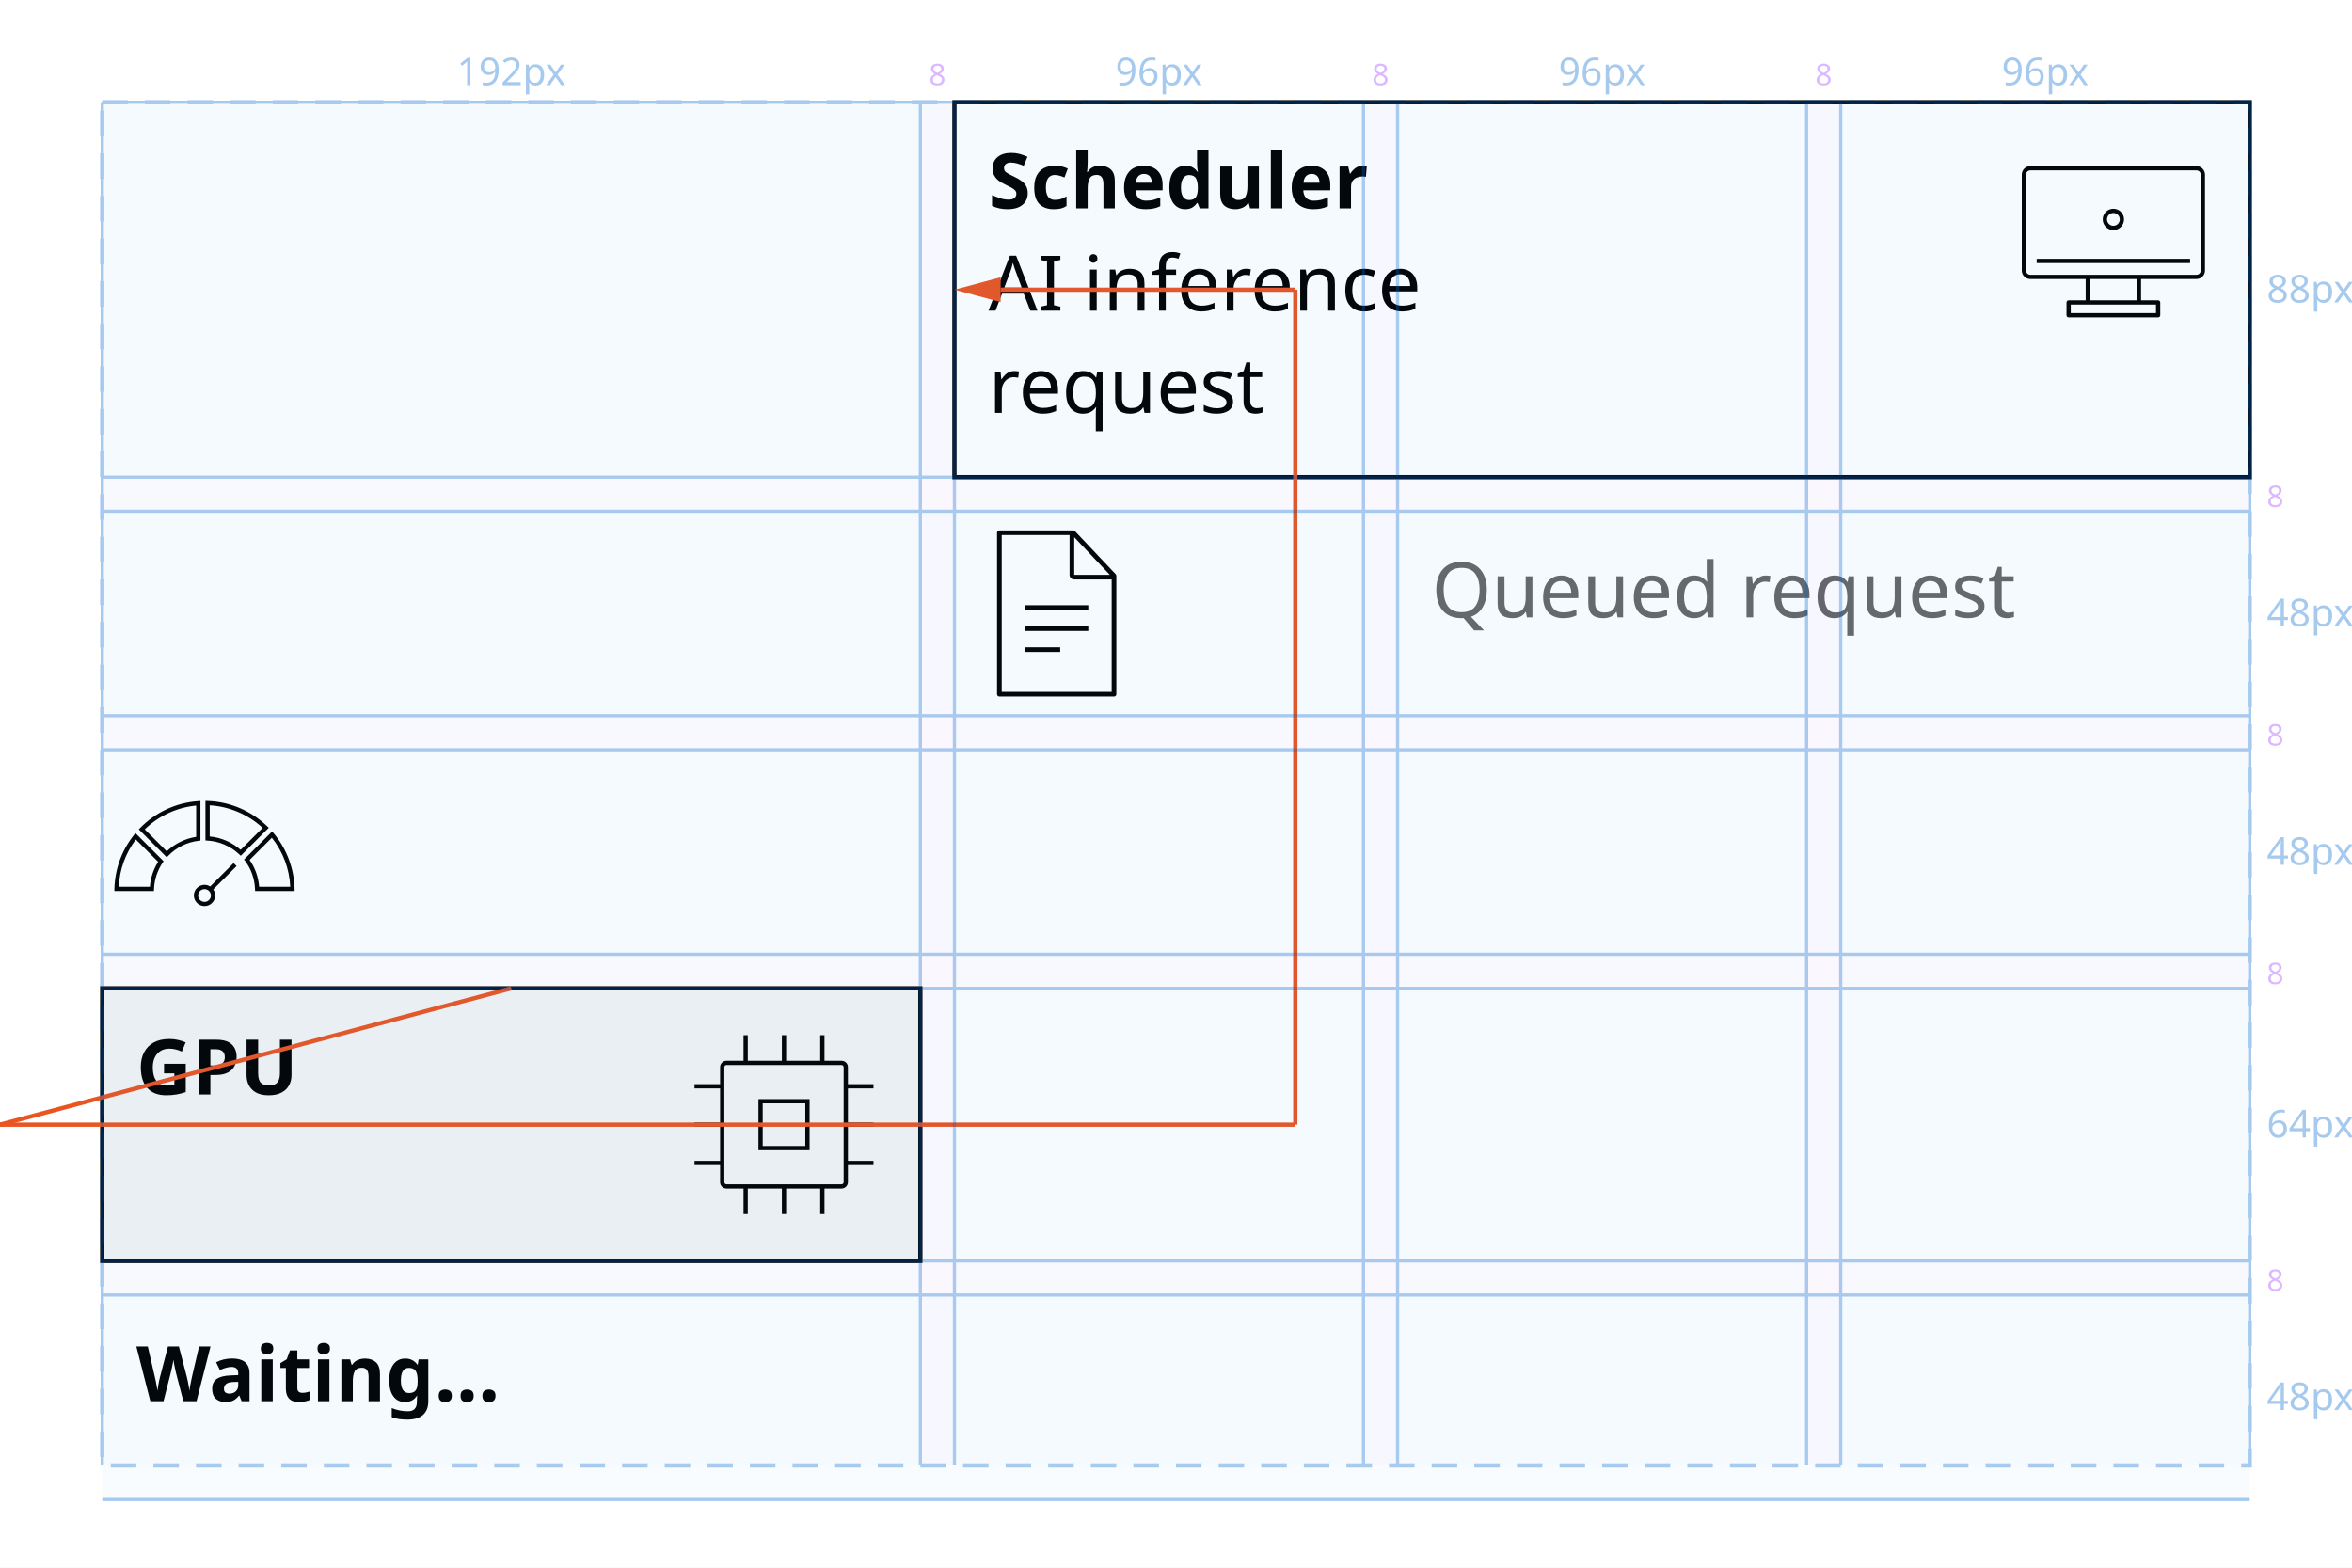
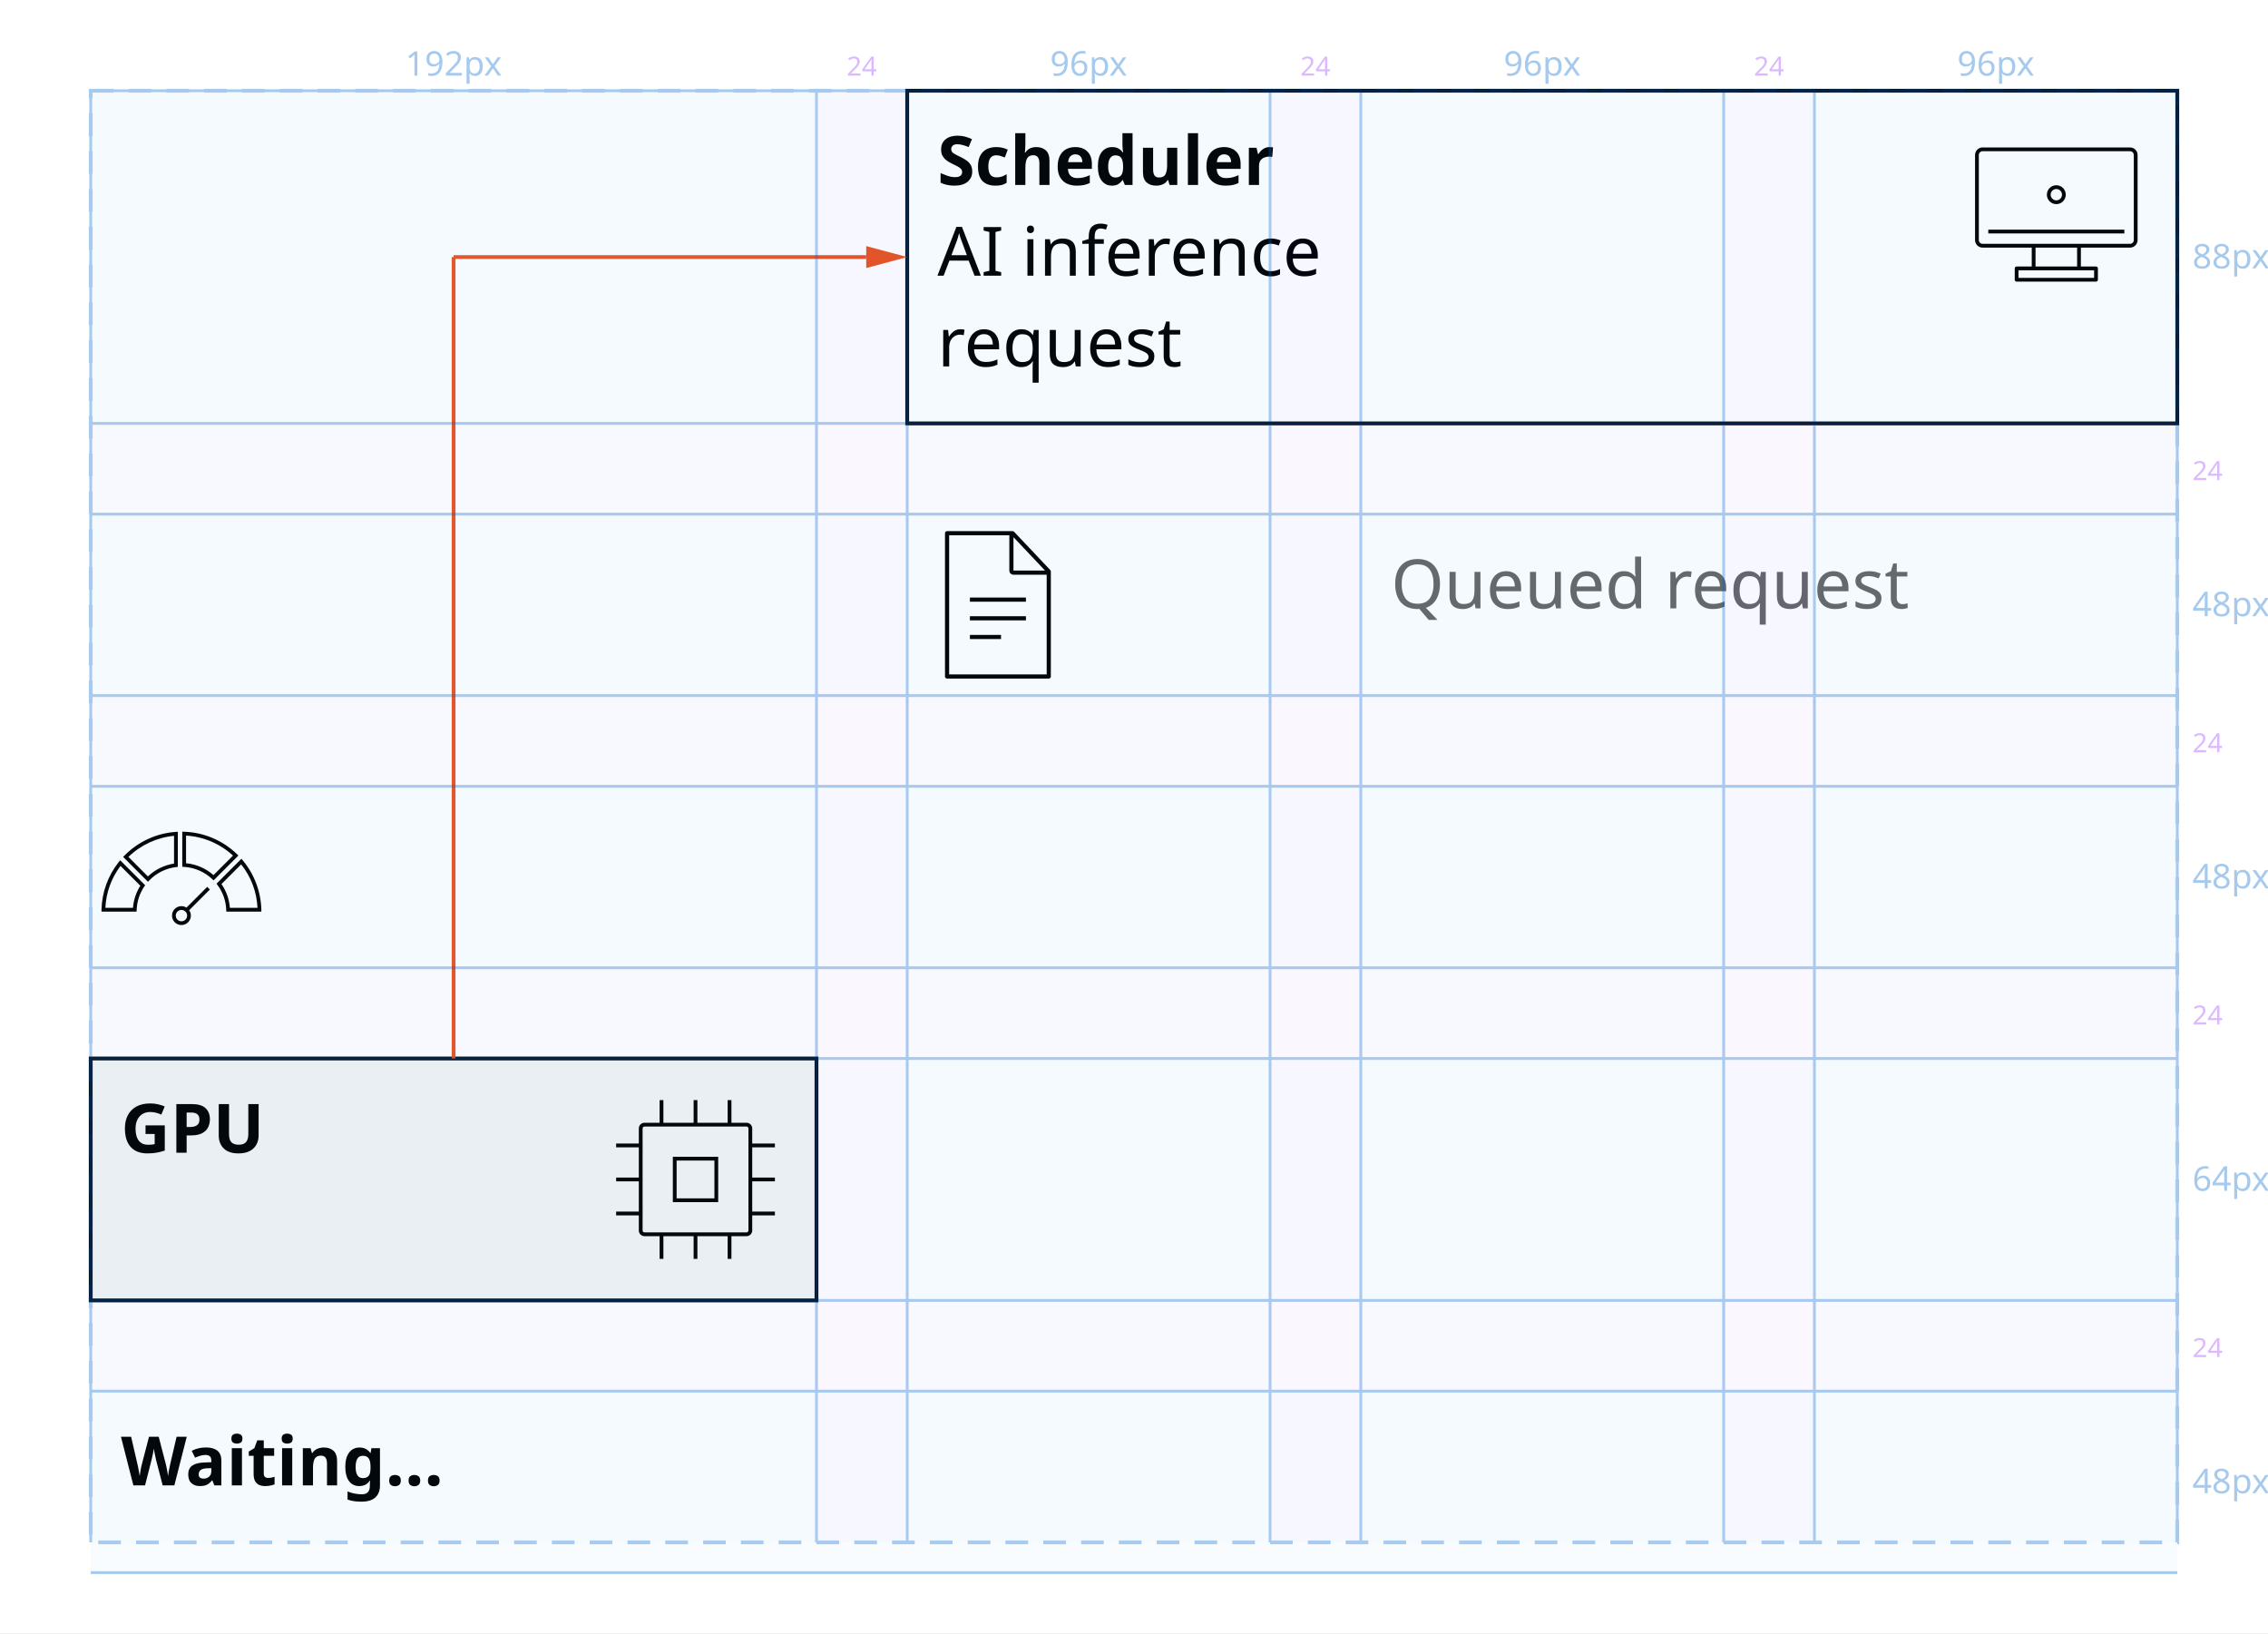
- <svg xmlns="http://www.w3.org/2000/svg" width="552" height="368" viewBox="0 0 552 368" xml:space="preserve">
-   <rect width="552" height="368" fill="#FFFFFF" />
+ <svg xmlns="http://www.w3.org/2000/svg" width="600" height="432" viewBox="0 0 600 432" xml:space="preserve">
+   <rect width="600" height="432" fill="#FFFFFF" />
  <g data-component-id="scheduler">
-     <rect x="224" y="24" width="304" height="88" fill="#FFFFFF" stroke="#000000" stroke-width="1" stroke-miterlimit="10" />
+     <rect x="240" y="24" width="336" height="88" fill="#FFFFFF" stroke="#000000" stroke-width="1" stroke-miterlimit="10" />
    <text font-family="Ubuntu Sans">
-       <tspan x="232" y="48.92" font-size="18" font-weight="700" fill="#000000">Scheduler</tspan>
-       <tspan x="232" y="72.92" font-size="18" font-weight="400" fill="#000000">AI inference</tspan>
-       <tspan x="232" y="96.92" font-size="18" font-weight="400" fill="#000000">request</tspan>
+       <tspan x="248" y="48.92" font-size="18" font-weight="700" fill="#000000">Scheduler</tspan>
+       <tspan x="248" y="72.92" font-size="18" font-weight="400" fill="#000000">AI inference</tspan>
+       <tspan x="248" y="96.92" font-size="18" font-weight="400" fill="#000000">request</tspan>
    </text>
-     <g class="dg-icon" transform="translate(472 32)">
+     <g class="dg-icon" transform="translate(520 32)">
      <path d="M42 29.75H6V28.75H42V29.75Z" fill="#000000" />
      <path fill-rule="evenodd" clip-rule="evenodd" d="M43.5 7C44.605 7 45.5 7.895 45.5 9V31.5C45.5 32.605 44.605 33.5 43.5 33.5H30.5V38.5H34.5C34.776 38.5 35 38.724 35 39V42C35 42.276 34.776 42.5 34.5 42.5H13.5C13.224 42.5 13 42.276 13 42V39C13 38.724 13.224 38.5 13.5 38.5H17.5V33.5H4.5C3.395 33.5 2.5 32.605 2.5 31.5V9C2.5 7.895 3.395 7 4.5 7H43.5ZM14 41.5H34V39.5H14V41.5ZM18.5 38.5H29.5V33.5H18.5V38.5ZM4.5 8C3.948 8 3.5 8.448 3.5 9V31.5C3.5 32.052 3.948 32.5 4.5 32.5H43.5C44.052 32.5 44.5 32.052 44.5 31.5V9C44.5 8.448 44.052 8 43.5 8H4.5Z" fill="#000000" />
      <path fill-rule="evenodd" clip-rule="evenodd" d="M24 17C25.381 17 26.5 18.119 26.5 19.5C26.5 20.881 25.381 22 24 22C22.619 22 21.5 20.881 21.5 19.5C21.5 18.119 22.619 17 24 17ZM24 18C23.172 18 22.5 18.672 22.5 19.5C22.5 20.328 23.172 21 24 21C24.828 21 25.5 20.328 25.5 19.5C25.5 18.672 24.828 18 24 18Z" fill="#000000" />
    </g>
  </g>
  <g data-component-id="_auto_1">
-     <g class="dg-icon" transform="translate(224 120)">
+     <g class="dg-icon" transform="translate(240 136)">
      <path d="M24.823 33.049H16.588V31.951H24.823V33.049Z" fill="#000000" />
      <path d="M31.411 28.107H16.588V27.01H31.411V28.107Z" fill="#000000" />
      <path d="M31.411 23.166H16.588V22.068H31.411V23.166Z" fill="#000000" />
      <path fill-rule="evenodd" clip-rule="evenodd" d="M27.881 4.5C28.032 4.5 28.177 4.562 28.28 4.672L37.85 14.795C37.946 14.897 38 15.032 38 15.172V42.951L37.989 43.062C37.945 43.276 37.776 43.445 37.562 43.489L37.451 43.5H10.549C10.284 43.5 10.062 43.312 10.011 43.062L10 42.951V5.049C10 4.746 10.246 4.5 10.549 4.5H27.881ZM11.098 42.402H36.902V16.029H28.117C27.511 16.029 27.02 15.537 27.02 14.931V5.598H11.098V42.402ZM28.117 14.931H36.467L28.117 6.098V14.931Z" fill="#000000" />
    </g>
  </g>
  <g data-component-id="queued">
-     <rect x="328" y="120" width="200" height="40" fill="#FFFFFF" stroke="none" stroke-width="1" stroke-miterlimit="10" />
+     <rect x="360" y="136" width="216" height="40" fill="#FFFFFF" stroke="none" stroke-width="1" stroke-miterlimit="10" />
    <text font-family="Ubuntu Sans">
-       <tspan x="336" y="144.92" font-size="18" font-weight="400" fill="#666666">Queued request</tspan>
+       <tspan x="368" y="160.92" font-size="18" font-weight="400" fill="#666666">Queued request</tspan>
    </text>
  </g>
  <g data-component-id="_auto_2">
-     <g class="dg-icon" transform="translate(24 176)">
+     <g class="dg-icon" transform="translate(24 208)">
      <path d="M12.13 33.15H2.85V32.64C2.97 28 4.56 23.63 7.44 20L7.79 19.56L14.4 26.17L14.17 26.51C12.94 28.33 12.24 30.46 12.15 32.66L12.13 33.14V33.15ZM3.88 32.15H11.18C11.34 30.07 12.01 28.07 13.12 26.3L7.88 21.06C5.45 24.29 4.07 28.1 3.88 32.14V32.15ZM15.14 25.25L8.57 18.68L8.92 18.33C12.54 14.64 17.37 12.41 22.51 12.06L23.04 12.02V21.32L22.6 21.37C19.91 21.68 17.38 22.93 15.49 24.89L15.14 25.25ZM9.98 18.68L15.13 23.84C17.03 22.03 19.46 20.84 22.04 20.44V13.1C17.5 13.54 13.26 15.5 9.97 18.68H9.98ZM32.5 24.88L32.15 24.55C30.12 22.63 27.47 21.48 24.69 21.32L24.22 21.29V12L24.74 12.02C29.98 12.2 34.94 14.31 38.71 17.96L39.08 18.31L32.51 24.88H32.5ZM25.22 20.35C27.9 20.6 30.45 21.7 32.48 23.49L37.64 18.33C34.22 15.18 29.85 13.32 25.22 13.04V20.35Z" fill="#000000" />
      <path d="M31.53 27.31L30.82 26.6L25.33 32.09C24.94 31.85 24.49 31.7 24 31.7C22.62 31.7 21.5 32.82 21.5 34.2C21.5 35.58 22.62 36.7 24 36.7C25.38 36.7 26.5 35.58 26.5 34.2C26.5 33.67 26.33 33.18 26.05 32.78L31.53 27.3V27.31ZM24 35.71C23.17 35.71 22.5 35.04 22.5 34.21C22.5 33.38 23.17 32.71 24 32.71C24.83 32.71 25.5 33.38 25.5 34.21C25.5 35.04 24.83 35.71 24 35.71Z" fill="#000000" />
      <path d="M45.15 33.15H35.87L35.85 32.67C35.76 30.29 34.96 28.02 33.54 26.11L33.28 25.76L39.87 19.17L40.22 19.59C43.28 23.24 45.02 27.88 45.14 32.64V33.15H45.15ZM36.82 32.15H44.12C43.92 27.92 42.43 23.97 39.8 20.65L34.59 25.86C35.88 27.73 36.64 29.89 36.82 32.15Z" fill="#000000" />
    </g>
  </g>
  <g data-component-id="gpu">
-     <rect x="24" y="232" width="192" height="64" fill="#F3F3F3" stroke="#000000" stroke-width="1" stroke-miterlimit="10" />
+     <rect x="24" y="280" width="192" height="64" fill="#F3F3F3" stroke="#000000" stroke-width="1" stroke-miterlimit="10" />
    <text font-family="Ubuntu Sans">
-       <tspan x="32" y="256.92" font-size="18" font-weight="700" fill="#000000">GPU</tspan>
+       <tspan x="32" y="304.92" font-size="18" font-weight="700" fill="#000000">GPU</tspan>
    </text>
-     <g class="dg-icon" transform="translate(160 240)">
+     <g class="dg-icon" transform="translate(160 288)">
      <path fill-rule="evenodd" clip-rule="evenodd" d="M33.5 45H32.5V39H24.5V45H23.5V39H15.5V45H14.5V39H10.5C9.723 39 9.085 38.41 9.008 37.653L9 37.5V33.5H3V32.5H9V24.5H3V23.5H9V15.5H3V14.5H9V10.5C9 9.672 9.672 9 10.5 9H14.5V3H15.5V9H23.5V3H24.5V9H32.5V3H33.5V9H37.5L37.653 9.008C38.41 9.085 39 9.723 39 10.5V14.5H45V15.5H39V23.5H45V24.5H39V32.5H45V33.5H39V37.5L38.992 37.653C38.92 38.359 38.359 38.92 37.653 38.992L37.5 39H33.5V45ZM10.5 10C10.224 10 10 10.224 10 10.5V37.5C10 37.776 10.224 38 10.5 38H37.5C37.776 38 38 37.776 38 37.5V10.5C38 10.224 37.776 10 37.5 10H10.5Z" fill="#000000" />
      <path fill-rule="evenodd" clip-rule="evenodd" d="M30 30H18V18H30V30ZM19 29H29V19H19V29Z" fill="#000000" />
    </g>
  </g>
  <g data-component-id="_auto_3">
-     <rect x="24" y="304" width="192" height="40" fill="#FFFFFF" stroke="none" stroke-width="1" stroke-miterlimit="10" />
+     <rect x="24" y="368" width="192" height="40" fill="#FFFFFF" stroke="none" stroke-width="1" stroke-miterlimit="10" />
    <text font-family="Ubuntu Sans">
-       <tspan x="32" y="328.92" font-size="18" font-weight="700" fill="#000000">Waiting...</tspan>
+       <tspan x="32" y="392.92" font-size="18" font-weight="700" fill="#000000">Waiting...</tspan>
    </text>
  </g>
  <g data-component-id="_auto_4">
-     <line x1="120" y1="232" x2="0" y2="264" fill="none" stroke="#E95420" stroke-width="1" stroke-miterlimit="10" />
-     <line x1="0" y1="264" x2="304" y2="264" fill="none" stroke="#E95420" stroke-width="1" stroke-miterlimit="10" />
-     <line x1="304" y1="264" x2="304" y2="68" fill="none" stroke="#E95420" stroke-width="1" stroke-miterlimit="10" />
-     <line x1="304" y1="68" x2="234.841" y2="68" fill="none" stroke="#E95420" stroke-width="1" stroke-miterlimit="10" />
-     <polygon points="234.841,65.095 224,68 234.841,70.905" fill="#E95420" />
+     <line x1="120" y1="280" x2="120" y2="68" fill="none" stroke="#E95420" stroke-width="1" stroke-miterlimit="10" />
+     <line x1="120" y1="68" x2="229.159" y2="68" fill="none" stroke="#E95420" stroke-width="1" stroke-miterlimit="10" />
+     <polygon points="229.159,65.095 240,68 229.159,70.905" fill="#E95420" />
  </g>
  <g id="layout-grid" opacity="0.35" style="pointer-events:none">
-     <rect x="24" y="24" width="504" height="320" fill="none" stroke="#0066CC" stroke-width="1" stroke-dasharray="6 4" />
-     <rect x="24" y="24" width="192" height="320" fill="#3399FF" opacity="0.08" />
-     <line x1="24" y1="24" x2="24" y2="344" stroke="#0066CC" stroke-width="0.75" />
-     <line x1="216" y1="24" x2="216" y2="344" stroke="#0066CC" stroke-width="0.75" />
+     <rect x="24" y="24" width="552" height="384" fill="none" stroke="#0066CC" stroke-width="1" stroke-dasharray="6 4" />
+     <rect x="24" y="24" width="192" height="384" fill="#3399FF" opacity="0.08" />
+     <line x1="24" y1="24" x2="24" y2="408" stroke="#0066CC" stroke-width="0.75" />
+     <line x1="216" y1="24" x2="216" y2="408" stroke="#0066CC" stroke-width="0.75" />
    <text x="120.0" y="20" text-anchor="middle" font-size="9" fill="#0066CC" font-family="Ubuntu Sans, sans-serif">192px</text>
-     <rect x="224" y="24" width="96" height="320" fill="#3399FF" opacity="0.08" />
-     <line x1="224" y1="24" x2="224" y2="344" stroke="#0066CC" stroke-width="0.75" />
-     <line x1="320" y1="24" x2="320" y2="344" stroke="#0066CC" stroke-width="0.75" />
-     <text x="272.0" y="20" text-anchor="middle" font-size="9" fill="#0066CC" font-family="Ubuntu Sans, sans-serif">96px</text>
-     <rect x="328" y="24" width="96" height="320" fill="#3399FF" opacity="0.08" />
-     <line x1="328" y1="24" x2="328" y2="344" stroke="#0066CC" stroke-width="0.75" />
-     <line x1="424" y1="24" x2="424" y2="344" stroke="#0066CC" stroke-width="0.75" />
-     <text x="376.0" y="20" text-anchor="middle" font-size="9" fill="#0066CC" font-family="Ubuntu Sans, sans-serif">96px</text>
-     <rect x="432" y="24" width="96" height="320" fill="#3399FF" opacity="0.08" />
-     <line x1="432" y1="24" x2="432" y2="344" stroke="#0066CC" stroke-width="0.75" />
-     <line x1="528" y1="24" x2="528" y2="344" stroke="#0066CC" stroke-width="0.75" />
-     <text x="480.0" y="20" text-anchor="middle" font-size="9" fill="#0066CC" font-family="Ubuntu Sans, sans-serif">96px</text>
-     <rect x="216" y="24" width="8" height="320" fill="#9933FF" opacity="0.06" />
-     <text x="220.0" y="20" text-anchor="middle" font-size="7" fill="#9933FF" font-family="Ubuntu Sans, sans-serif">8</text>
-     <rect x="320" y="24" width="8" height="320" fill="#9933FF" opacity="0.06" />
-     <text x="324.0" y="20" text-anchor="middle" font-size="7" fill="#9933FF" font-family="Ubuntu Sans, sans-serif">8</text>
-     <rect x="424" y="24" width="8" height="320" fill="#9933FF" opacity="0.06" />
-     <text x="428.0" y="20" text-anchor="middle" font-size="7" fill="#9933FF" font-family="Ubuntu Sans, sans-serif">8</text>
-     <rect x="24" y="24" width="504" height="88" fill="#3399FF" opacity="0.08" />
-     <line x1="24" y1="24" x2="528" y2="24" stroke="#0066CC" stroke-width="0.75" />
-     <line x1="24" y1="112" x2="528" y2="112" stroke="#0066CC" stroke-width="0.75" />
-     <text x="532" y="71.0" font-size="9" fill="#0066CC" font-family="Ubuntu Sans, sans-serif">88px</text>
-     <rect x="24" y="120" width="504" height="48" fill="#3399FF" opacity="0.08" />
-     <line x1="24" y1="120" x2="528" y2="120" stroke="#0066CC" stroke-width="0.75" />
-     <line x1="24" y1="168" x2="528" y2="168" stroke="#0066CC" stroke-width="0.75" />
-     <text x="532" y="147.0" font-size="9" fill="#0066CC" font-family="Ubuntu Sans, sans-serif">48px</text>
-     <rect x="24" y="176" width="504" height="48" fill="#3399FF" opacity="0.08" />
-     <line x1="24" y1="176" x2="528" y2="176" stroke="#0066CC" stroke-width="0.75" />
-     <line x1="24" y1="224" x2="528" y2="224" stroke="#0066CC" stroke-width="0.75" />
-     <text x="532" y="203.0" font-size="9" fill="#0066CC" font-family="Ubuntu Sans, sans-serif">48px</text>
-     <rect x="24" y="232" width="504" height="64" fill="#3399FF" opacity="0.08" />
-     <line x1="24" y1="232" x2="528" y2="232" stroke="#0066CC" stroke-width="0.75" />
-     <line x1="24" y1="296" x2="528" y2="296" stroke="#0066CC" stroke-width="0.75" />
-     <text x="532" y="267.0" font-size="9" fill="#0066CC" font-family="Ubuntu Sans, sans-serif">64px</text>
-     <rect x="24" y="304" width="504" height="48" fill="#3399FF" opacity="0.08" />
-     <line x1="24" y1="304" x2="528" y2="304" stroke="#0066CC" stroke-width="0.75" />
-     <line x1="24" y1="352" x2="528" y2="352" stroke="#0066CC" stroke-width="0.75" />
-     <text x="532" y="331.0" font-size="9" fill="#0066CC" font-family="Ubuntu Sans, sans-serif">48px</text>
-     <rect x="24" y="112" width="504" height="8" fill="#9933FF" opacity="0.06" />
-     <text x="532" y="119.0" font-size="7" fill="#9933FF" font-family="Ubuntu Sans, sans-serif">8</text>
-     <rect x="24" y="168" width="504" height="8" fill="#9933FF" opacity="0.06" />
-     <text x="532" y="175.0" font-size="7" fill="#9933FF" font-family="Ubuntu Sans, sans-serif">8</text>
-     <rect x="24" y="224" width="504" height="8" fill="#9933FF" opacity="0.06" />
-     <text x="532" y="231.0" font-size="7" fill="#9933FF" font-family="Ubuntu Sans, sans-serif">8</text>
-     <rect x="24" y="296" width="504" height="8" fill="#9933FF" opacity="0.06" />
-     <text x="532" y="303.0" font-size="7" fill="#9933FF" font-family="Ubuntu Sans, sans-serif">8</text>
+     <rect x="240" y="24" width="96" height="384" fill="#3399FF" opacity="0.08" />
+     <line x1="240" y1="24" x2="240" y2="408" stroke="#0066CC" stroke-width="0.75" />
+     <line x1="336" y1="24" x2="336" y2="408" stroke="#0066CC" stroke-width="0.75" />
+     <text x="288.0" y="20" text-anchor="middle" font-size="9" fill="#0066CC" font-family="Ubuntu Sans, sans-serif">96px</text>
+     <rect x="360" y="24" width="96" height="384" fill="#3399FF" opacity="0.08" />
+     <line x1="360" y1="24" x2="360" y2="408" stroke="#0066CC" stroke-width="0.75" />
+     <line x1="456" y1="24" x2="456" y2="408" stroke="#0066CC" stroke-width="0.75" />
+     <text x="408.0" y="20" text-anchor="middle" font-size="9" fill="#0066CC" font-family="Ubuntu Sans, sans-serif">96px</text>
+     <rect x="480" y="24" width="96" height="384" fill="#3399FF" opacity="0.08" />
+     <line x1="480" y1="24" x2="480" y2="408" stroke="#0066CC" stroke-width="0.75" />
+     <line x1="576" y1="24" x2="576" y2="408" stroke="#0066CC" stroke-width="0.75" />
+     <text x="528.0" y="20" text-anchor="middle" font-size="9" fill="#0066CC" font-family="Ubuntu Sans, sans-serif">96px</text>
+     <rect x="216" y="24" width="24" height="384" fill="#9933FF" opacity="0.06" />
+     <text x="228.0" y="20" text-anchor="middle" font-size="7" fill="#9933FF" font-family="Ubuntu Sans, sans-serif">24</text>
+     <rect x="336" y="24" width="24" height="384" fill="#9933FF" opacity="0.06" />
+     <text x="348.0" y="20" text-anchor="middle" font-size="7" fill="#9933FF" font-family="Ubuntu Sans, sans-serif">24</text>
+     <rect x="456" y="24" width="24" height="384" fill="#9933FF" opacity="0.06" />
+     <text x="468.0" y="20" text-anchor="middle" font-size="7" fill="#9933FF" font-family="Ubuntu Sans, sans-serif">24</text>
+     <rect x="24" y="24" width="552" height="88" fill="#3399FF" opacity="0.08" />
+     <line x1="24" y1="24" x2="576" y2="24" stroke="#0066CC" stroke-width="0.75" />
+     <line x1="24" y1="112" x2="576" y2="112" stroke="#0066CC" stroke-width="0.75" />
+     <text x="580" y="71.0" font-size="9" fill="#0066CC" font-family="Ubuntu Sans, sans-serif">88px</text>
+     <rect x="24" y="136" width="552" height="48" fill="#3399FF" opacity="0.08" />
+     <line x1="24" y1="136" x2="576" y2="136" stroke="#0066CC" stroke-width="0.75" />
+     <line x1="24" y1="184" x2="576" y2="184" stroke="#0066CC" stroke-width="0.75" />
+     <text x="580" y="163.0" font-size="9" fill="#0066CC" font-family="Ubuntu Sans, sans-serif">48px</text>
+     <rect x="24" y="208" width="552" height="48" fill="#3399FF" opacity="0.08" />
+     <line x1="24" y1="208" x2="576" y2="208" stroke="#0066CC" stroke-width="0.75" />
+     <line x1="24" y1="256" x2="576" y2="256" stroke="#0066CC" stroke-width="0.75" />
+     <text x="580" y="235.0" font-size="9" fill="#0066CC" font-family="Ubuntu Sans, sans-serif">48px</text>
+     <rect x="24" y="280" width="552" height="64" fill="#3399FF" opacity="0.08" />
+     <line x1="24" y1="280" x2="576" y2="280" stroke="#0066CC" stroke-width="0.75" />
+     <line x1="24" y1="344" x2="576" y2="344" stroke="#0066CC" stroke-width="0.75" />
+     <text x="580" y="315.0" font-size="9" fill="#0066CC" font-family="Ubuntu Sans, sans-serif">64px</text>
+     <rect x="24" y="368" width="552" height="48" fill="#3399FF" opacity="0.08" />
+     <line x1="24" y1="368" x2="576" y2="368" stroke="#0066CC" stroke-width="0.75" />
+     <line x1="24" y1="416" x2="576" y2="416" stroke="#0066CC" stroke-width="0.75" />
+     <text x="580" y="395.0" font-size="9" fill="#0066CC" font-family="Ubuntu Sans, sans-serif">48px</text>
+     <rect x="24" y="112" width="552" height="24" fill="#9933FF" opacity="0.06" />
+     <text x="580" y="127.0" font-size="7" fill="#9933FF" font-family="Ubuntu Sans, sans-serif">24</text>
+     <rect x="24" y="184" width="552" height="24" fill="#9933FF" opacity="0.06" />
+     <text x="580" y="199.0" font-size="7" fill="#9933FF" font-family="Ubuntu Sans, sans-serif">24</text>
+     <rect x="24" y="256" width="552" height="24" fill="#9933FF" opacity="0.06" />
+     <text x="580" y="271.0" font-size="7" fill="#9933FF" font-family="Ubuntu Sans, sans-serif">24</text>
+     <rect x="24" y="344" width="552" height="24" fill="#9933FF" opacity="0.06" />
+     <text x="580" y="359.0" font-size="7" fill="#9933FF" font-family="Ubuntu Sans, sans-serif">24</text>
  </g>
</svg>
